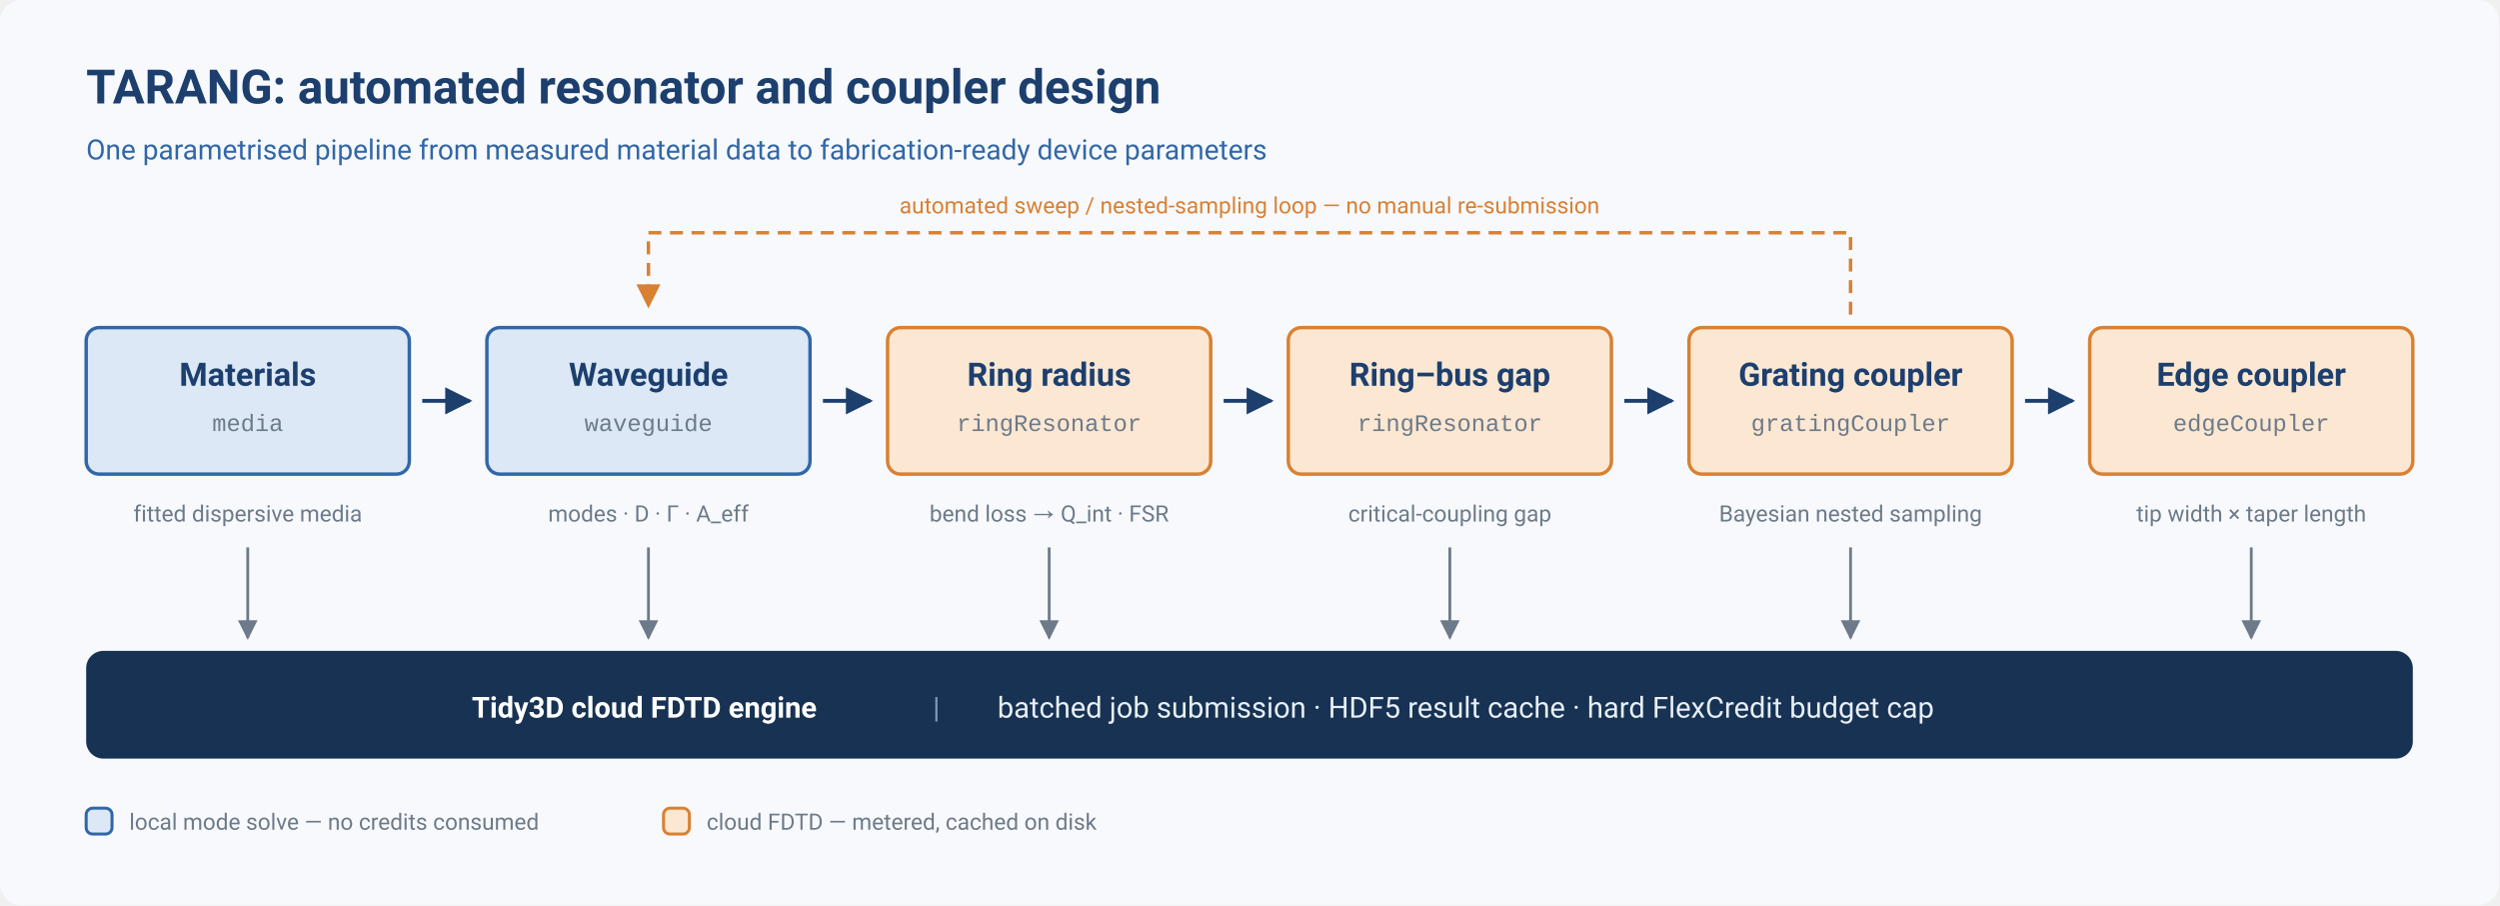
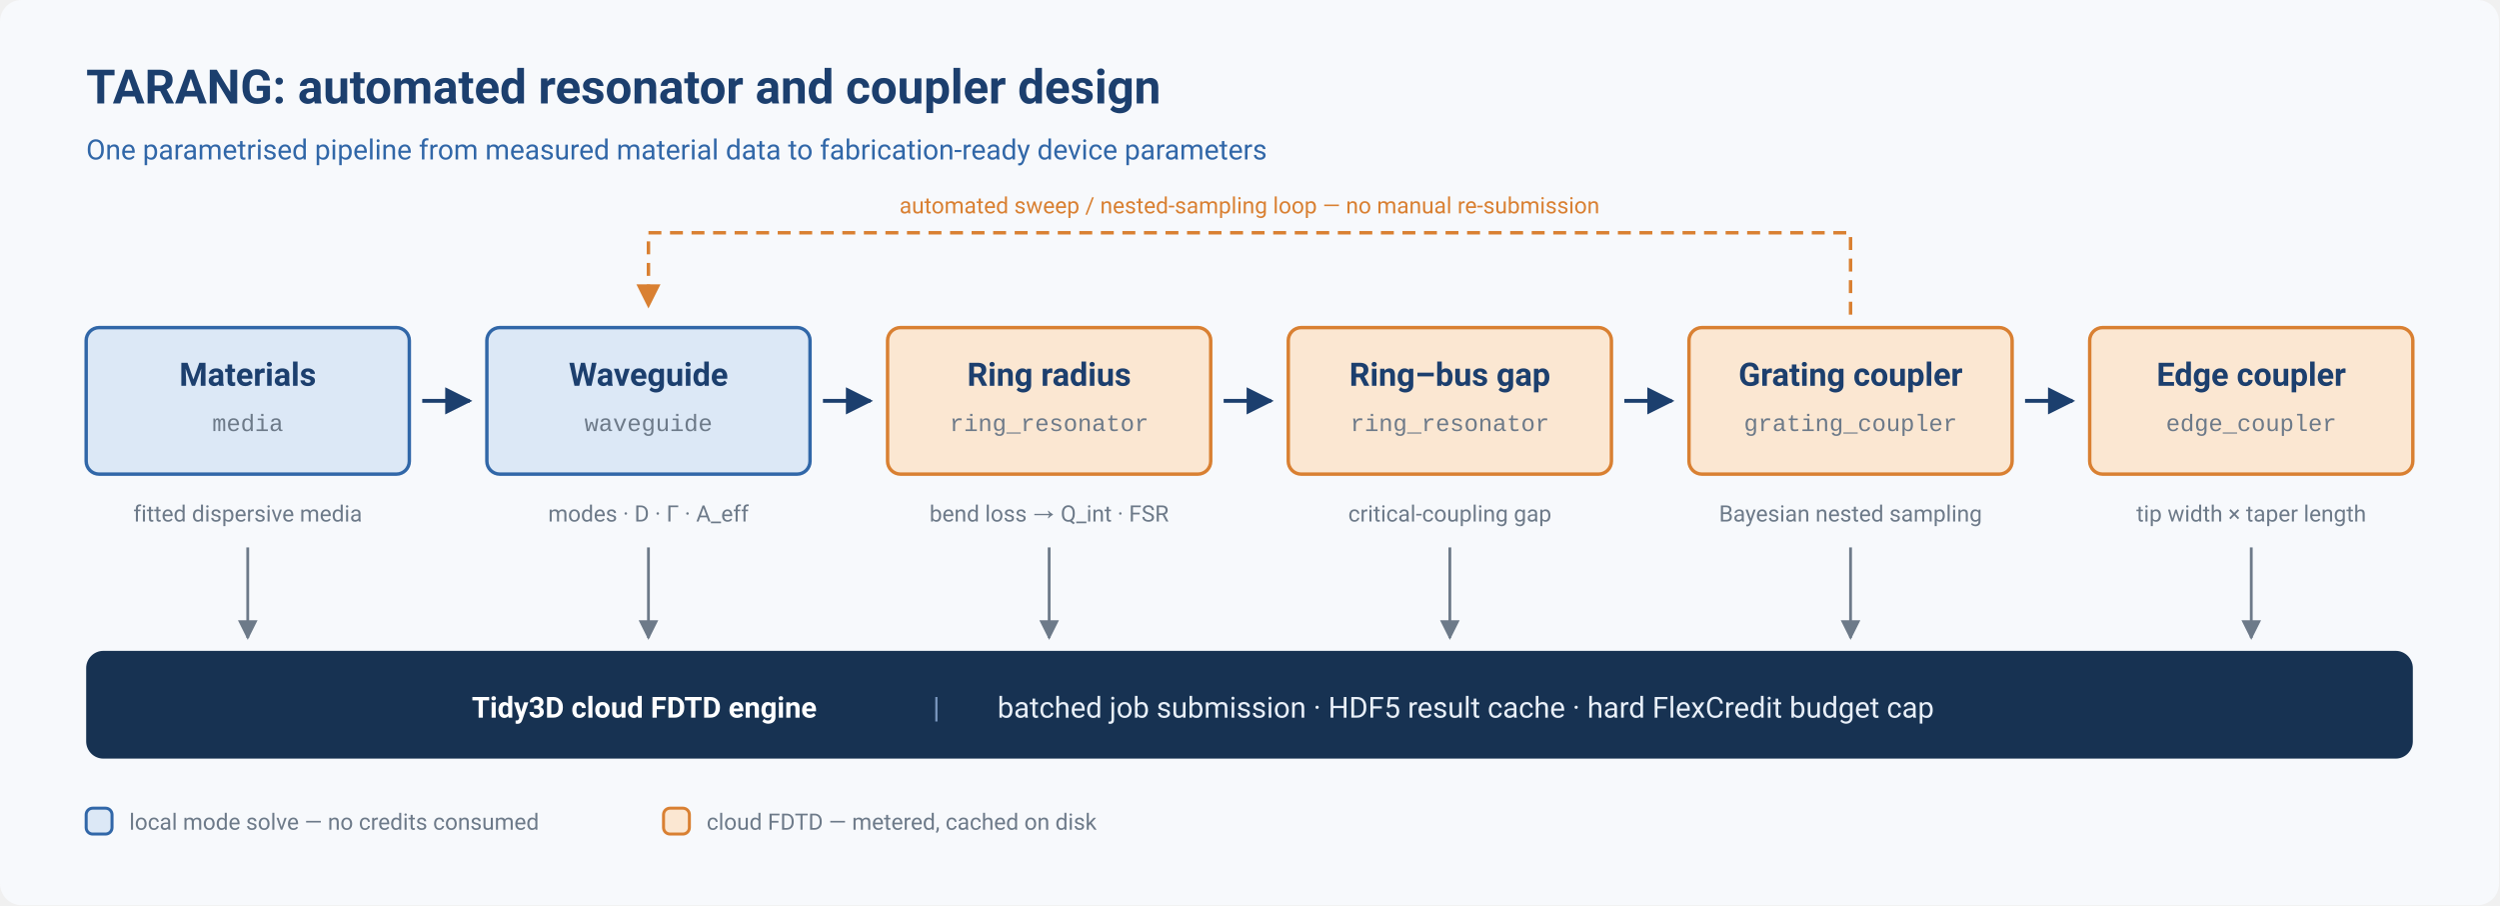
<svg xmlns="http://www.w3.org/2000/svg" viewBox="0 0 1160 420" width="1160" height="420" role="img">
  <rect width="1160" height="420" rx="10" fill="#f7f9fc" />
  <defs>
    <marker id="a" viewBox="0 0 10 10" refX="9" refY="5" markerWidth="7" markerHeight="7" orient="auto-start-reverse">
      <path d="M0 0 L10 5 L0 10 z" fill="#1c3f6e" />
    </marker>
    <marker id="ag" viewBox="0 0 10 10" refX="9" refY="5" markerWidth="7" markerHeight="7" orient="auto-start-reverse">
      <path d="M0 0 L10 5 L0 10 z" fill="#6d7a89" />
    </marker>
    <marker id="ao" viewBox="0 0 10 10" refX="9" refY="5" markerWidth="7" markerHeight="7" orient="auto-start-reverse">
      <path d="M0 0 L10 5 L0 10 z" fill="#d98032" />
    </marker>
  </defs>
  <text x="40" y="48" font-family="'Segoe UI',Roboto,Helvetica,Arial,sans-serif" font-size="22" font-weight="700" font-style="normal" fill="#1c3f6e" text-anchor="start">TARANG: automated resonator and coupler design</text>
  <text x="40" y="74" font-family="'Segoe UI',Roboto,Helvetica,Arial,sans-serif" font-size="13" font-weight="400" font-style="normal" fill="#3167a8" text-anchor="start">One parametrised pipeline from measured material data to fabrication-ready device parameters</text>
  <rect x="40" y="152" width="150" height="68" rx="6" fill="#dce8f6" stroke="#3167a8" stroke-width="1.6" />
  <text x="115.0" y="179" font-family="'Segoe UI',Roboto,Helvetica,Arial,sans-serif" font-size="15" font-weight="600" font-style="normal" fill="#1c3f6e" text-anchor="middle">Materials</text>
  <text x="115.0" y="200" font-family="'SFMono-Regular',Consolas,'Liberation Mono',monospace" font-size="11" font-weight="400" font-style="normal" fill="#6d7a89" text-anchor="middle">media</text>
  <text x="115.0" y="242" font-family="'Segoe UI',Roboto,Helvetica,Arial,sans-serif" font-size="10.5" font-weight="400" font-style="normal" fill="#6d7a89" text-anchor="middle">fitted dispersive media</text>
  <line x1="196" y1="186.0" x2="218" y2="186.0" stroke="#1c3f6e" stroke-width="1.8" marker-end="url(#a)" />
  <rect x="226" y="152" width="150" height="68" rx="6" fill="#dce8f6" stroke="#3167a8" stroke-width="1.6" />
  <text x="301.0" y="179" font-family="'Segoe UI',Roboto,Helvetica,Arial,sans-serif" font-size="15" font-weight="600" font-style="normal" fill="#1c3f6e" text-anchor="middle">Waveguide</text>
  <text x="301.0" y="200" font-family="'SFMono-Regular',Consolas,'Liberation Mono',monospace" font-size="11" font-weight="400" font-style="normal" fill="#6d7a89" text-anchor="middle">waveguide</text>
  <text x="301.0" y="242" font-family="'Segoe UI',Roboto,Helvetica,Arial,sans-serif" font-size="10.5" font-weight="400" font-style="normal" fill="#6d7a89" text-anchor="middle">modes · D · Γ · A_eff</text>
  <line x1="382" y1="186.0" x2="404" y2="186.0" stroke="#1c3f6e" stroke-width="1.8" marker-end="url(#a)" />
  <rect x="412" y="152" width="150" height="68" rx="6" fill="#fbe7d2" stroke="#d98032" stroke-width="1.6" />
  <text x="487.0" y="179" font-family="'Segoe UI',Roboto,Helvetica,Arial,sans-serif" font-size="15" font-weight="600" font-style="normal" fill="#1c3f6e" text-anchor="middle">Ring radius</text>
-   <text x="487.0" y="200" font-family="'SFMono-Regular',Consolas,'Liberation Mono',monospace" font-size="11" font-weight="400" font-style="normal" fill="#6d7a89" text-anchor="middle">ringResonator</text>
+   <text x="487.0" y="200" font-family="'SFMono-Regular',Consolas,'Liberation Mono',monospace" font-size="11" font-weight="400" font-style="normal" fill="#6d7a89" text-anchor="middle">ring_resonator</text>
  <text x="487.0" y="242" font-family="'Segoe UI',Roboto,Helvetica,Arial,sans-serif" font-size="10.5" font-weight="400" font-style="normal" fill="#6d7a89" text-anchor="middle">bend loss → Q_int · FSR</text>
  <line x1="568" y1="186.0" x2="590" y2="186.0" stroke="#1c3f6e" stroke-width="1.8" marker-end="url(#a)" />
  <rect x="598" y="152" width="150" height="68" rx="6" fill="#fbe7d2" stroke="#d98032" stroke-width="1.6" />
  <text x="673.0" y="179" font-family="'Segoe UI',Roboto,Helvetica,Arial,sans-serif" font-size="15" font-weight="600" font-style="normal" fill="#1c3f6e" text-anchor="middle">Ring–bus gap</text>
-   <text x="673.0" y="200" font-family="'SFMono-Regular',Consolas,'Liberation Mono',monospace" font-size="11" font-weight="400" font-style="normal" fill="#6d7a89" text-anchor="middle">ringResonator</text>
+   <text x="673.0" y="200" font-family="'SFMono-Regular',Consolas,'Liberation Mono',monospace" font-size="11" font-weight="400" font-style="normal" fill="#6d7a89" text-anchor="middle">ring_resonator</text>
  <text x="673.0" y="242" font-family="'Segoe UI',Roboto,Helvetica,Arial,sans-serif" font-size="10.5" font-weight="400" font-style="normal" fill="#6d7a89" text-anchor="middle">critical-coupling gap</text>
  <line x1="754" y1="186.0" x2="776" y2="186.0" stroke="#1c3f6e" stroke-width="1.8" marker-end="url(#a)" />
  <rect x="784" y="152" width="150" height="68" rx="6" fill="#fbe7d2" stroke="#d98032" stroke-width="1.6" />
  <text x="859.0" y="179" font-family="'Segoe UI',Roboto,Helvetica,Arial,sans-serif" font-size="15" font-weight="600" font-style="normal" fill="#1c3f6e" text-anchor="middle">Grating coupler</text>
-   <text x="859.0" y="200" font-family="'SFMono-Regular',Consolas,'Liberation Mono',monospace" font-size="11" font-weight="400" font-style="normal" fill="#6d7a89" text-anchor="middle">gratingCoupler</text>
+   <text x="859.0" y="200" font-family="'SFMono-Regular',Consolas,'Liberation Mono',monospace" font-size="11" font-weight="400" font-style="normal" fill="#6d7a89" text-anchor="middle">grating_coupler</text>
  <text x="859.0" y="242" font-family="'Segoe UI',Roboto,Helvetica,Arial,sans-serif" font-size="10.5" font-weight="400" font-style="normal" fill="#6d7a89" text-anchor="middle">Bayesian nested sampling</text>
  <line x1="940" y1="186.0" x2="962" y2="186.0" stroke="#1c3f6e" stroke-width="1.8" marker-end="url(#a)" />
  <rect x="970" y="152" width="150" height="68" rx="6" fill="#fbe7d2" stroke="#d98032" stroke-width="1.6" />
  <text x="1045.0" y="179" font-family="'Segoe UI',Roboto,Helvetica,Arial,sans-serif" font-size="15" font-weight="600" font-style="normal" fill="#1c3f6e" text-anchor="middle">Edge coupler</text>
-   <text x="1045.0" y="200" font-family="'SFMono-Regular',Consolas,'Liberation Mono',monospace" font-size="11" font-weight="400" font-style="normal" fill="#6d7a89" text-anchor="middle">edgeCoupler</text>
+   <text x="1045.0" y="200" font-family="'SFMono-Regular',Consolas,'Liberation Mono',monospace" font-size="11" font-weight="400" font-style="normal" fill="#6d7a89" text-anchor="middle">edge_coupler</text>
  <text x="1045.0" y="242" font-family="'Segoe UI',Roboto,Helvetica,Arial,sans-serif" font-size="10.5" font-weight="400" font-style="normal" fill="#6d7a89" text-anchor="middle">tip width × taper length</text>
  <path d="M 859.0 146 V 108 H 301.0 V 142" fill="none" stroke="#d98032" stroke-width="1.6" stroke-dasharray="6 4" marker-end="url(#ao)" />
  <text x="580.0" y="99" font-family="'Segoe UI',Roboto,Helvetica,Arial,sans-serif" font-size="10.5" font-weight="400" font-style="normal" fill="#d98032" text-anchor="middle">automated sweep / nested-sampling loop — no manual re-submission</text>
  <line x1="115.0" y1="254" x2="115.0" y2="296" stroke="#6d7a89" stroke-width="1.3" marker-end="url(#ag)" />
  <line x1="301.0" y1="254" x2="301.0" y2="296" stroke="#6d7a89" stroke-width="1.3" marker-end="url(#ag)" />
  <line x1="487.0" y1="254" x2="487.0" y2="296" stroke="#6d7a89" stroke-width="1.3" marker-end="url(#ag)" />
  <line x1="673.0" y1="254" x2="673.0" y2="296" stroke="#6d7a89" stroke-width="1.3" marker-end="url(#ag)" />
  <line x1="859.0" y1="254" x2="859.0" y2="296" stroke="#6d7a89" stroke-width="1.3" marker-end="url(#ag)" />
  <line x1="1045.0" y1="254" x2="1045.0" y2="296" stroke="#6d7a89" stroke-width="1.3" marker-end="url(#ag)" />
  <rect x="40" y="302" width="1080" height="50" rx="8" fill="#173252" stroke="#173252" stroke-width="0" />
  <text x="219" y="333" font-family="'Segoe UI',Roboto,Helvetica,Arial,sans-serif" font-size="13.5" font-weight="700" font-style="normal" fill="#ffffff" text-anchor="start">Tidy3D cloud FDTD engine</text>
  <text x="433" y="333" font-family="'Segoe UI',Roboto,Helvetica,Arial,sans-serif" font-size="13.5" font-weight="400" font-style="normal" fill="#7e9cc4" text-anchor="start">|</text>
  <text x="463" y="333" font-family="'Segoe UI',Roboto,Helvetica,Arial,sans-serif" font-size="13.5" font-weight="400" font-style="normal" fill="#e8eff8" text-anchor="start">batched job submission · HDF5 result cache · hard FlexCredit budget cap</text>
  <rect x="40" y="375" width="12" height="12" rx="3" fill="#dce8f6" stroke="#3167a8" stroke-width="1.4" />
  <text x="60" y="385" font-family="'Segoe UI',Roboto,Helvetica,Arial,sans-serif" font-size="10.5" font-weight="400" font-style="normal" fill="#6d7a89" text-anchor="start">local mode solve — no credits consumed</text>
  <rect x="308" y="375" width="12" height="12" rx="3" fill="#fbe7d2" stroke="#d98032" stroke-width="1.4" />
  <text x="328" y="385" font-family="'Segoe UI',Roboto,Helvetica,Arial,sans-serif" font-size="10.5" font-weight="400" font-style="normal" fill="#6d7a89" text-anchor="start">cloud FDTD — metered, cached on disk</text>
</svg>
